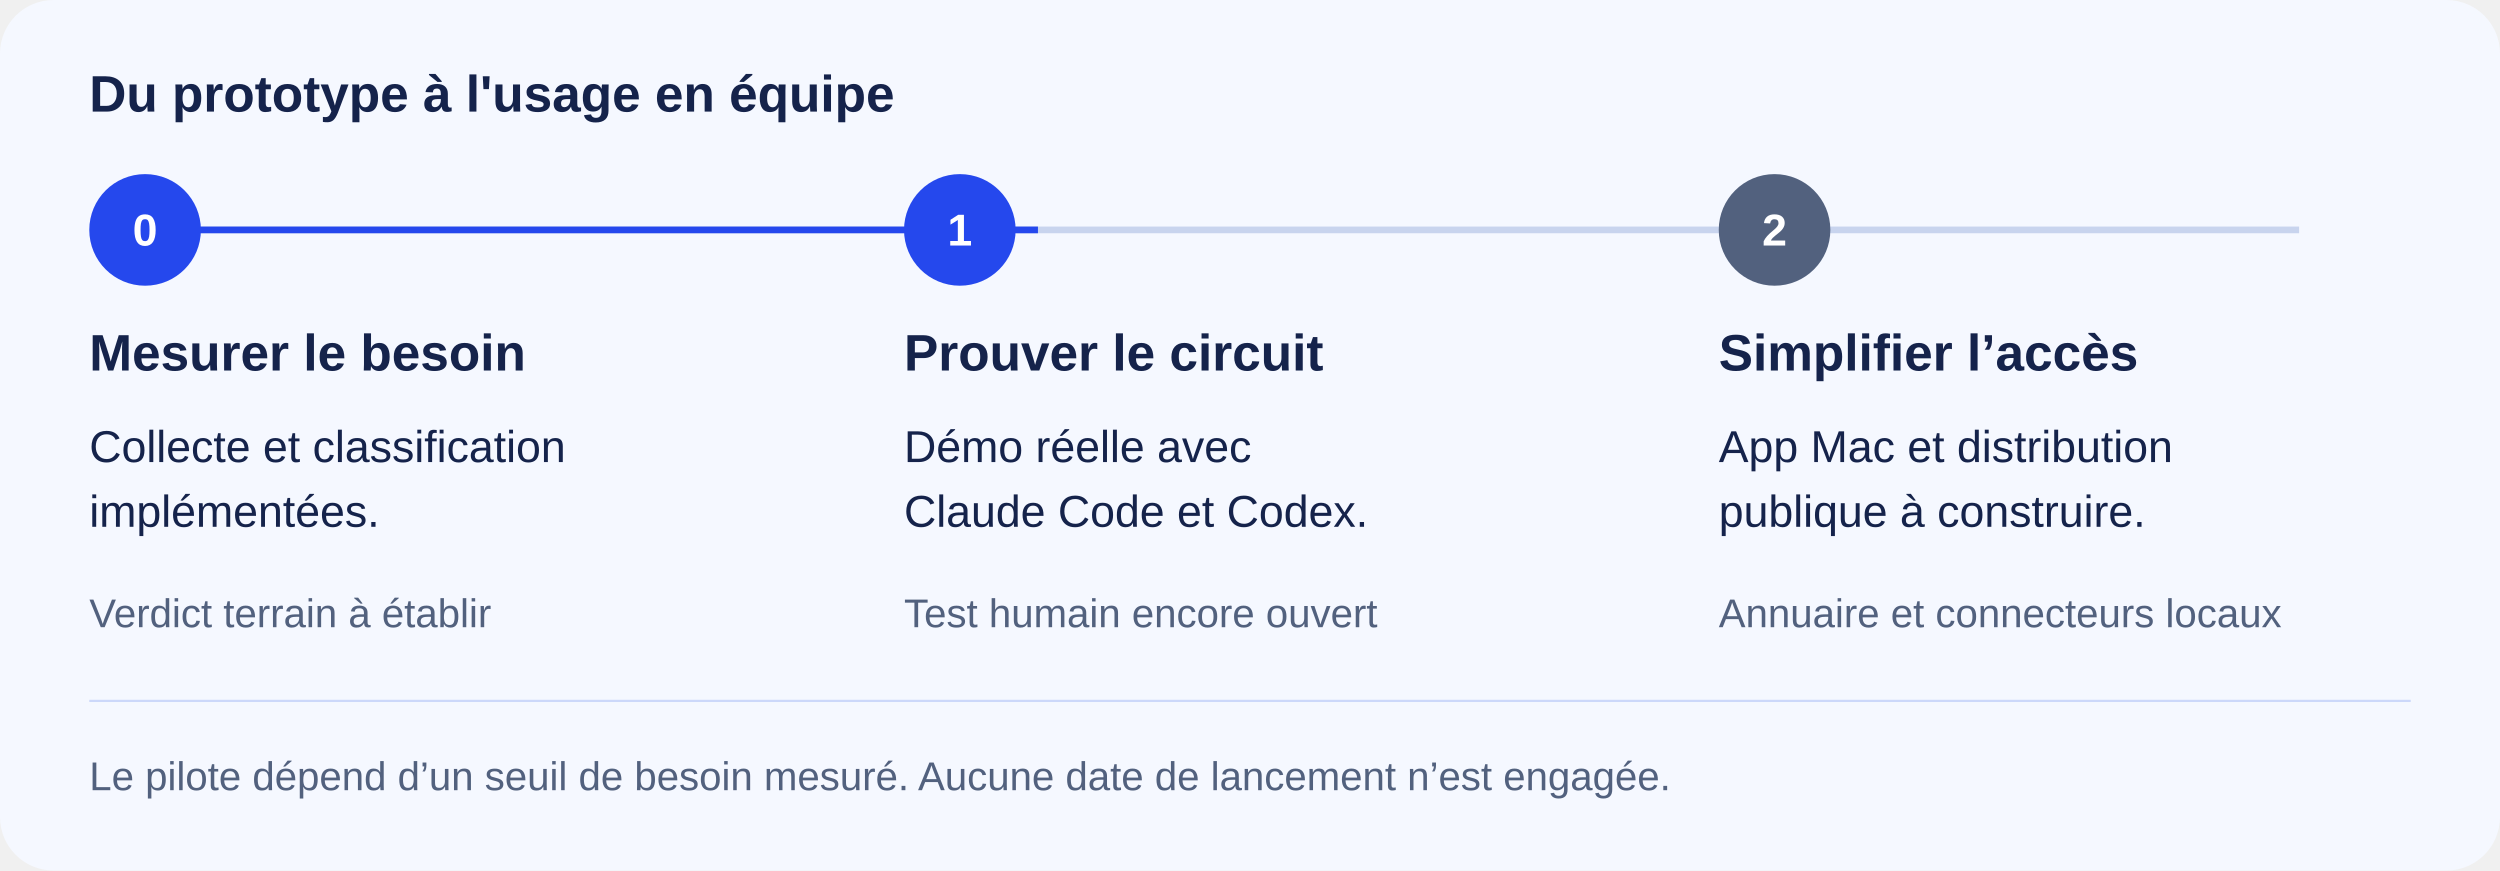
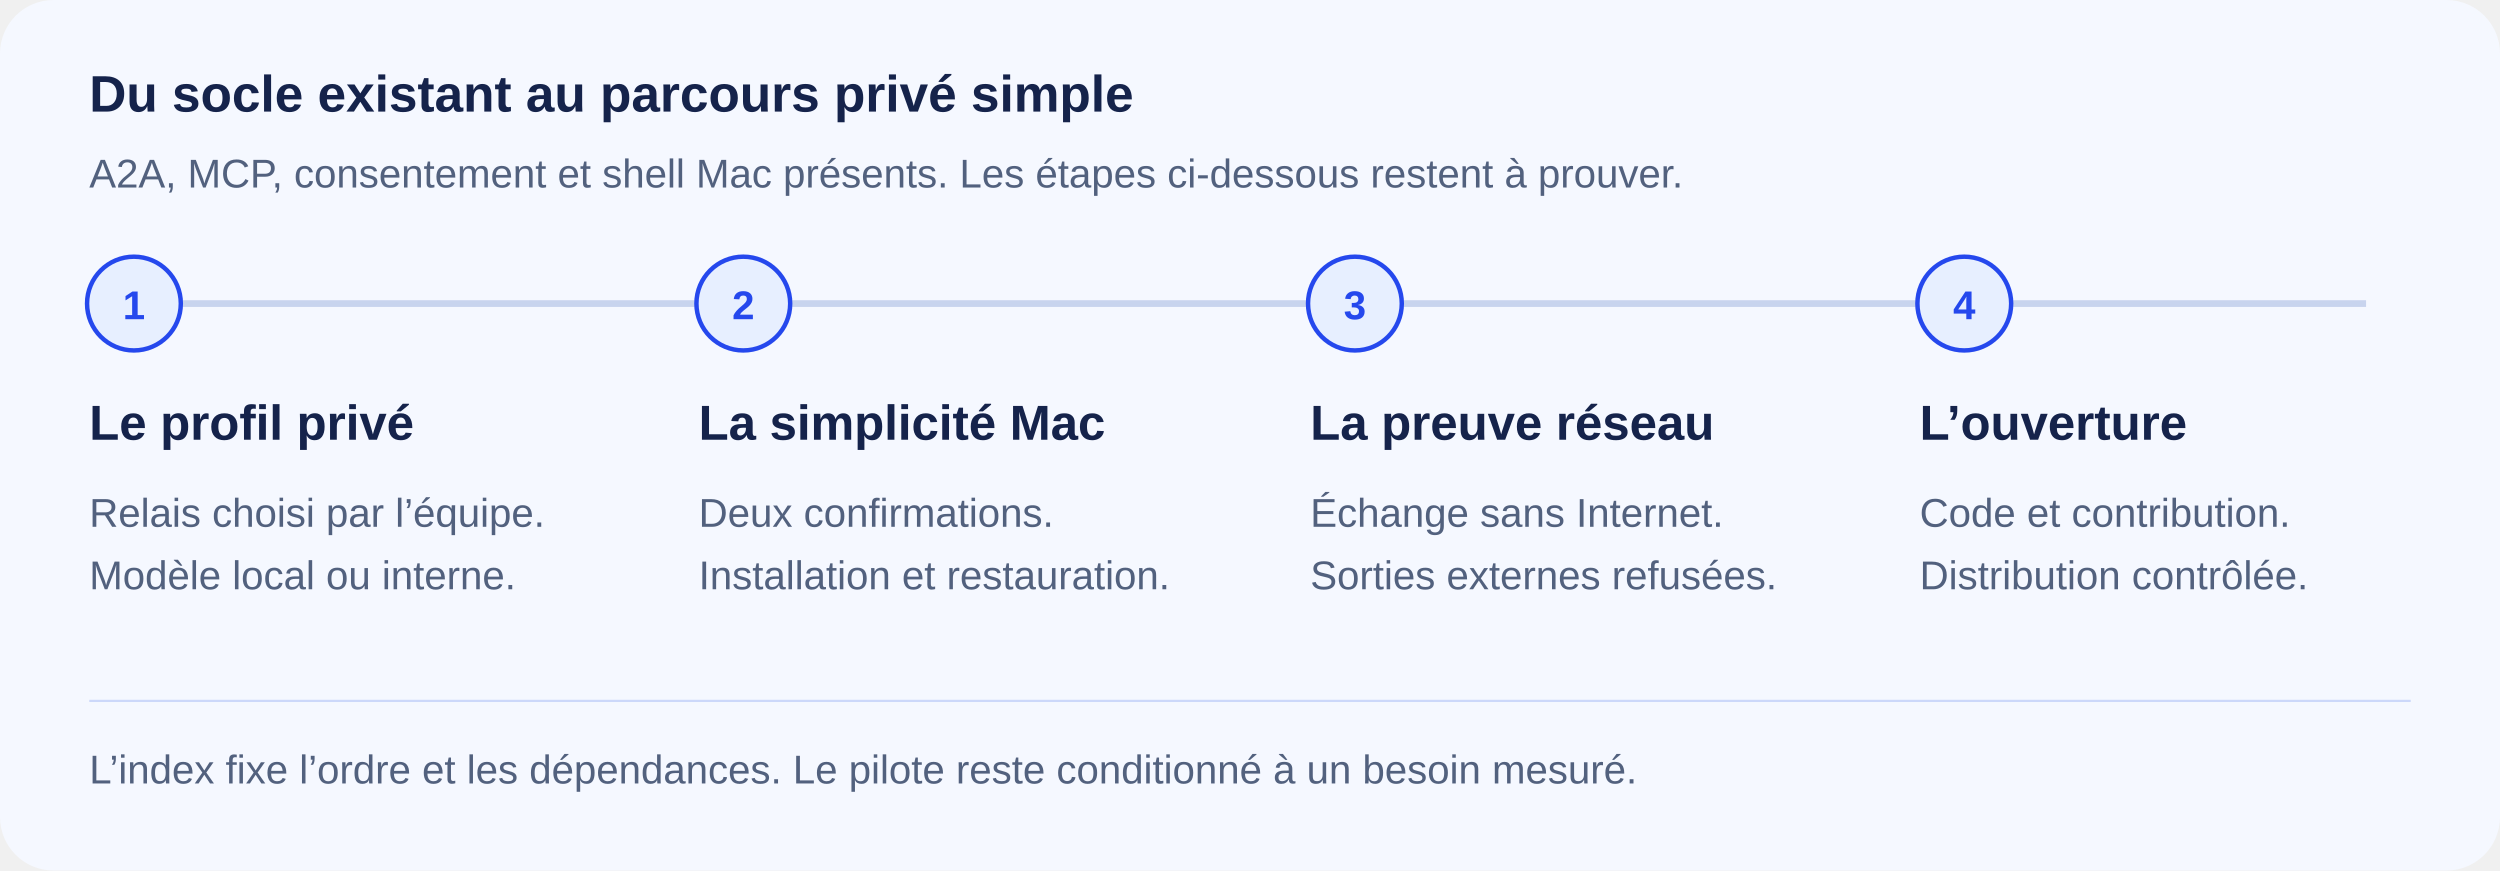
<svg xmlns="http://www.w3.org/2000/svg" viewBox="0 0 1120 390" font-family="Arial, sans-serif" fill="#15234b" role="img" aria-labelledby="title desc">
-   <defs>
-     <marker id="arrow" markerWidth="9" markerHeight="9" refX="7" refY="4" orient="auto">
-       <path d="M0 0L8 4L0 8" fill="none" stroke="#2548ed" stroke-width="1.5" />
-     </marker>
-   </defs>
  <rect width="1120" height="390" rx="24" fill="#f5f8ff" />
-   <text x="40" y="50" font-size="23" font-weight="700">Du prototype à l'usage en équipe</text>
-   <path d="M70 103H1030" stroke="#c8d4ee" stroke-width="3" />
-   <path d="M70 103H465" stroke="#2548ed" stroke-width="3" />
-   <circle cx="65" cy="103" r="25" fill="#2548ed" />
-   <text x="65" y="110" text-anchor="middle" font-size="20" fill="white" font-weight="700">0</text>
-   <text x="40" y="166" font-size="23" font-weight="700">Mesurer le besoin</text>
-   <text x="40" y="207" font-size="20">Collecte et classification</text>
-   <text x="40" y="236" font-size="20">implémentées.</text>
-   <text x="40" y="281" font-size="18" fill="#52617e">Verdict terrain à établir</text>
-   <circle cx="430" cy="103" r="25" fill="#2548ed" />
-   <text x="430" y="110" text-anchor="middle" font-size="20" fill="white" font-weight="700">1</text>
-   <text x="405" y="166" font-size="23" font-weight="700">Prouver le circuit</text>
-   <text x="405" y="207" font-size="20">Démo réelle avec</text>
-   <text x="405" y="236" font-size="20">Claude Code et Codex.</text>
-   <text x="405" y="281" font-size="18" fill="#52617e">Test humain encore ouvert</text>
-   <circle cx="795" cy="103" r="25" fill="#52617e" />
-   <text x="795" y="110" text-anchor="middle" font-size="20" fill="white" font-weight="700">2</text>
-   <text x="770" y="166" font-size="23" font-weight="700">Simplifier l’accès</text>
-   <text x="770" y="207" font-size="20">App Mac et distribution</text>
-   <text x="770" y="236" font-size="20">publique à construire.</text>
-   <text x="770" y="281" font-size="18" fill="#52617e">Annuaire et connecteurs locaux</text>
+   <text x="40" y="50" font-size="23" font-weight="700">Du socle existant au parcours privé simple</text>
+   <text x="40" y="84" font-size="18" fill="#52617e">A2A, MCP, consentement et shell Mac présents. Les étapes ci-dessous restent à prouver.</text>
+   <path d="M60 136H1060" stroke="#c8d4ee" stroke-width="3" />
+   <g fill="#e7efff" stroke="#2548ed" stroke-width="2">
+     <circle cx="60" cy="136" r="21" />
+     <circle cx="333" cy="136" r="21" />
+     <circle cx="607" cy="136" r="21" />
+     <circle cx="880" cy="136" r="21" />
+   </g>
+   <g text-anchor="middle" font-size="18" fill="#2548ed" font-weight="700">
+     <text x="60" y="143">1</text>
+     <text x="333" y="143">2</text>
+     <text x="607" y="143">3</text>
+     <text x="880" y="143">4</text>
+   </g>
+   <g font-size="22" font-weight="700">
+     <text x="40" y="197">Le profil privé</text>
+     <text x="313" y="197">La simplicité Mac</text>
+     <text x="587" y="197">La preuve réseau</text>
+     <text x="860" y="197">L’ouverture</text>
+   </g>
+   <g font-size="18" fill="#52617e">
+     <text x="40" y="236">Relais choisi par l’équipe.</text>
+     <text x="40" y="264">Modèle local ou interne.</text>
+     <text x="313" y="236">Deux confirmations.</text>
+     <text x="313" y="264">Installation et restauration.</text>
+     <text x="587" y="236">Échange sans Internet.</text>
+     <text x="587" y="264">Sorties externes refusées.</text>
+     <text x="860" y="236">Code et contribution.</text>
+     <text x="860" y="264">Distribution contrôlée.</text>
+   </g>
  <path d="M40 314H1080" stroke="#ccd8fa" />
-   <text x="40" y="354" font-size="18" fill="#52617e">Le pilote dépend d’un seuil de besoin mesuré. Aucune date de lancement n’est engagée.</text>
+   <text x="40" y="351" font-size="18" fill="#52617e">L’index fixe l’ordre et les dépendances. Le pilote reste conditionné à un besoin mesuré.</text>
</svg>
